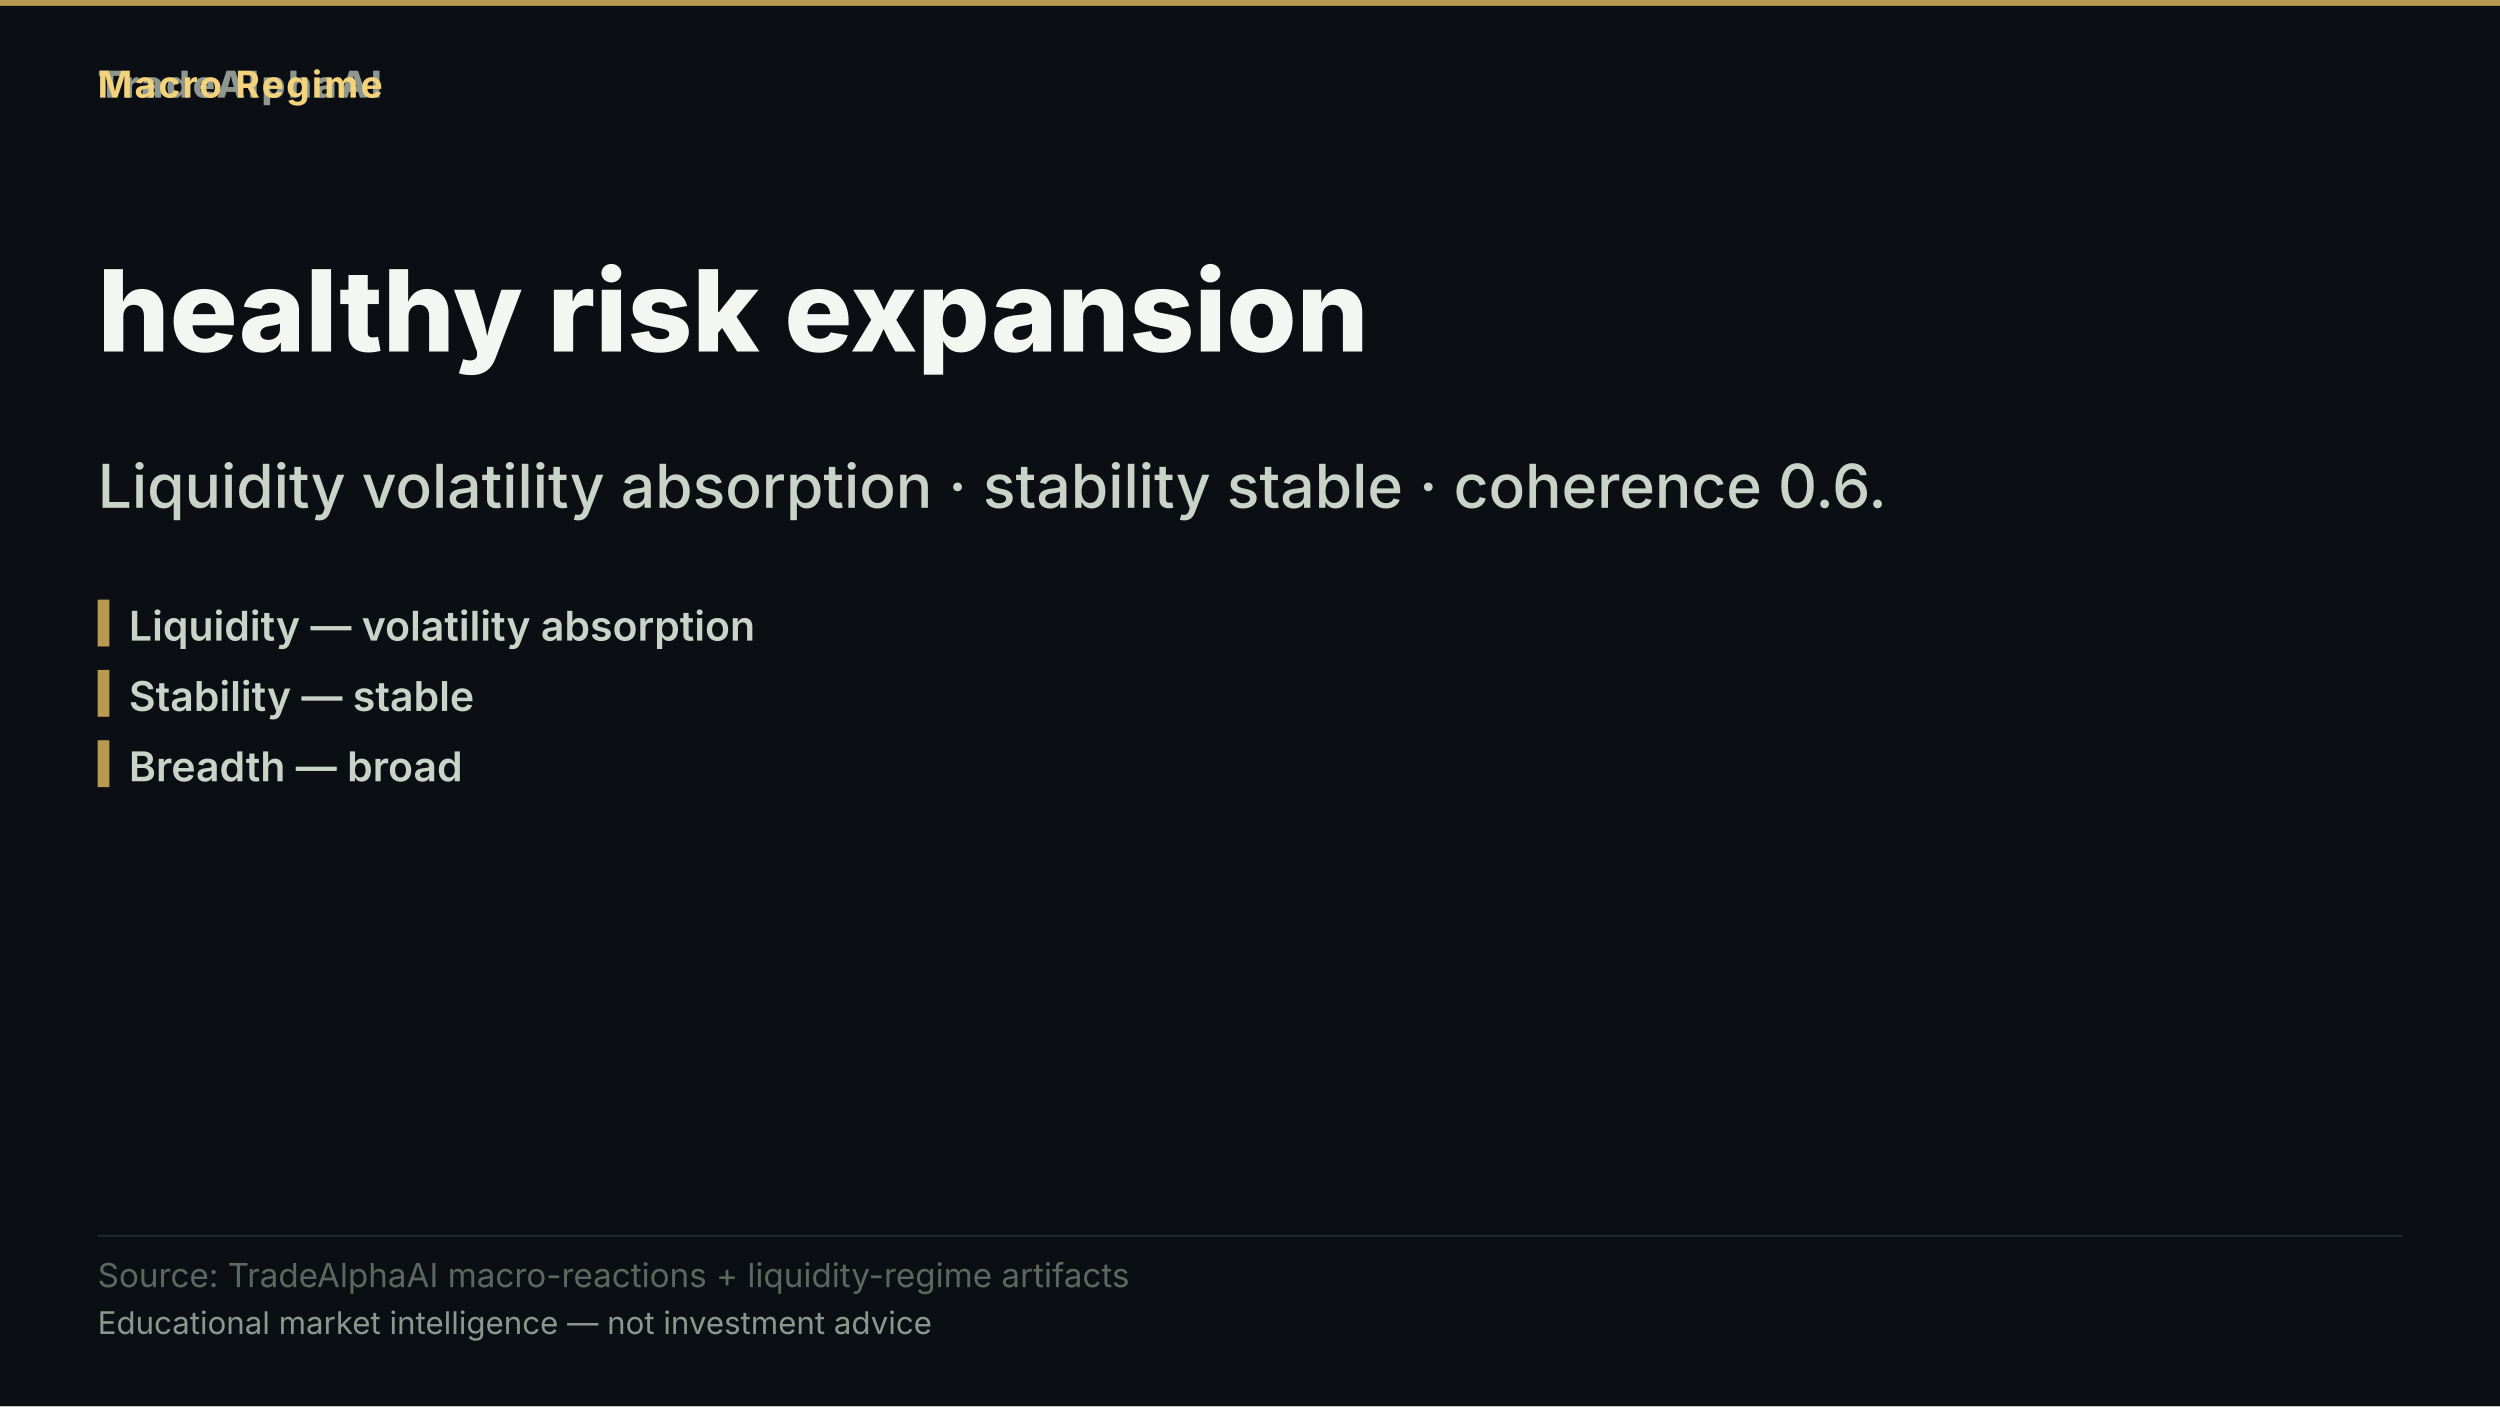
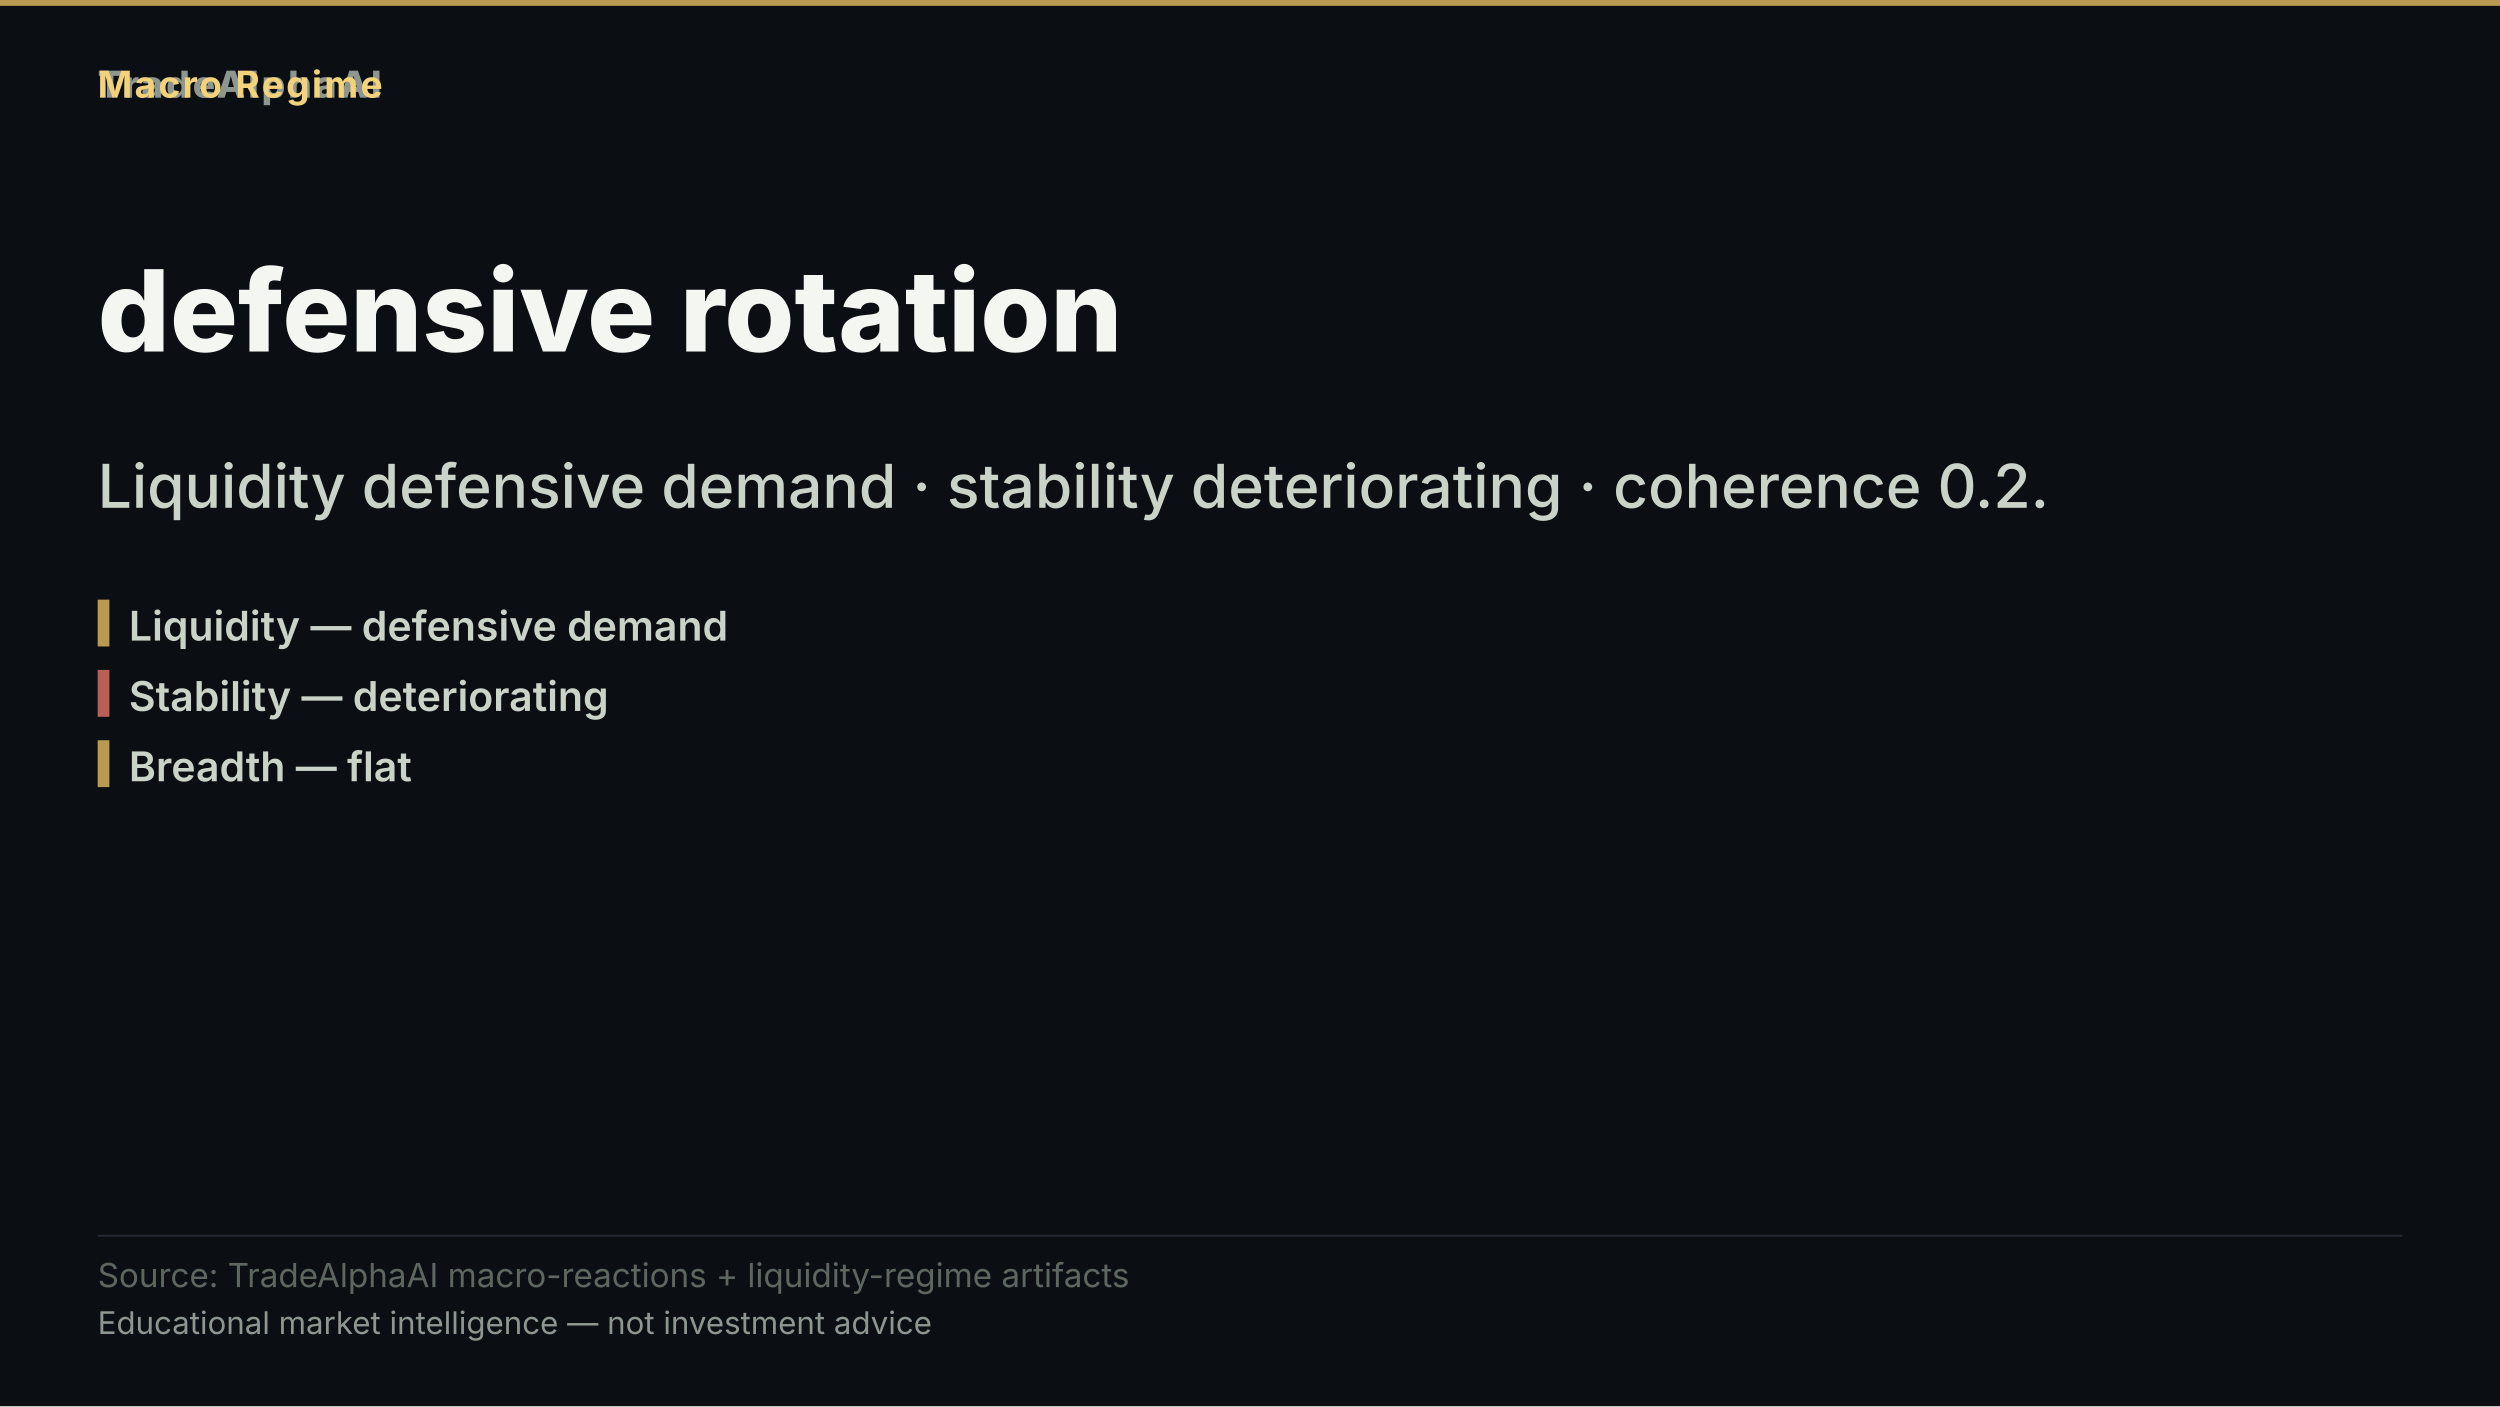
- <svg xmlns="http://www.w3.org/2000/svg" width="1280" height="720" viewBox="0 0 1280 720" role="img" aria-label="healthy risk expansion">
+ <svg xmlns="http://www.w3.org/2000/svg" width="1280" height="720" viewBox="0 0 1280 720" role="img" aria-label="defensive rotation">
  <rect width="1280" height="720" fill="#0b0e13" />
  <rect x="0" y="0" width="1280" height="3" fill="#d8b15a" opacity="0.85" />
  <text x="50" y="50" font-family="'Inter','Segoe UI','Helvetica Neue',Arial,sans-serif" font-size="19" font-weight="800" letter-spacing="1.5" fill="#8d978f" text-anchor="start">TradeAlphaAI</text>
  <text x="50" y="50" font-family="'Inter','Segoe UI','Helvetica Neue',Arial,sans-serif" font-size="19" font-weight="700" letter-spacing="1.2" fill="#f2d27b" text-anchor="start">Macro Regime</text>
-   <text x="50" y="180" font-family="'Inter','Segoe UI','Helvetica Neue',Arial,sans-serif" font-size="58" font-weight="800" fill="#f4f7f1" text-anchor="start">healthy risk expansion</text>
-   <text x="50" y="260" font-family="'Inter','Segoe UI','Helvetica Neue',Arial,sans-serif" font-size="31" font-weight="500" fill="#cad3c7" text-anchor="start">Liquidity volatility absorption · stability stable · coherence 0.6.</text>
+   <text x="50" y="180" font-family="'Inter','Segoe UI','Helvetica Neue',Arial,sans-serif" font-size="58" font-weight="800" fill="#f4f7f1" text-anchor="start">defensive rotation</text>
+   <text x="50" y="260" font-family="'Inter','Segoe UI','Helvetica Neue',Arial,sans-serif" font-size="31" font-weight="500" fill="#cad3c7" text-anchor="start">Liquidity defensive demand · stability deteriorating · coherence 0.2.</text>
  <rect x="50" y="307" width="6" height="24" fill="#d8b15a" opacity="0.85" />
-   <text x="66" y="328" font-family="'Inter','Segoe UI','Helvetica Neue',Arial,sans-serif" font-size="21" font-weight="600" fill="#cad3c7" text-anchor="start">Liquidity — volatility absorption</text>
-   <rect x="50" y="343" width="6" height="24" fill="#d8b15a" opacity="0.85" />
-   <text x="66" y="364" font-family="'Inter','Segoe UI','Helvetica Neue',Arial,sans-serif" font-size="21" font-weight="600" fill="#cad3c7" text-anchor="start">Stability — stable</text>
+   <text x="66" y="328" font-family="'Inter','Segoe UI','Helvetica Neue',Arial,sans-serif" font-size="21" font-weight="600" fill="#cad3c7" text-anchor="start">Liquidity — defensive demand</text>
+   <rect x="50" y="343" width="6" height="24" fill="#d66e60" opacity="0.85" />
+   <text x="66" y="364" font-family="'Inter','Segoe UI','Helvetica Neue',Arial,sans-serif" font-size="21" font-weight="600" fill="#cad3c7" text-anchor="start">Stability — deteriorating</text>
  <rect x="50" y="379" width="6" height="24" fill="#d8b15a" opacity="0.85" />
-   <text x="66" y="400" font-family="'Inter','Segoe UI','Helvetica Neue',Arial,sans-serif" font-size="21" font-weight="600" fill="#cad3c7" text-anchor="start">Breadth — broad</text>
+   <text x="66" y="400" font-family="'Inter','Segoe UI','Helvetica Neue',Arial,sans-serif" font-size="21" font-weight="600" fill="#cad3c7" text-anchor="start">Breadth — flat</text>
  <rect x="50" y="632.2" width="1180" height="1" fill="rgba(148,163,184,0.18)" />
  <text x="50" y="659" font-family="'Inter','Segoe UI','Helvetica Neue',Arial,sans-serif" font-size="17" fill="#5d675f" text-anchor="start">Source: TradeAlphaAI macro-reactions + liquidity-regime artifacts</text>
  <text x="50" y="683" font-family="'Inter','Segoe UI','Helvetica Neue',Arial,sans-serif" font-size="16" fill="#8d978f" text-anchor="start">Educational market intelligence — not investment advice</text>
</svg>
